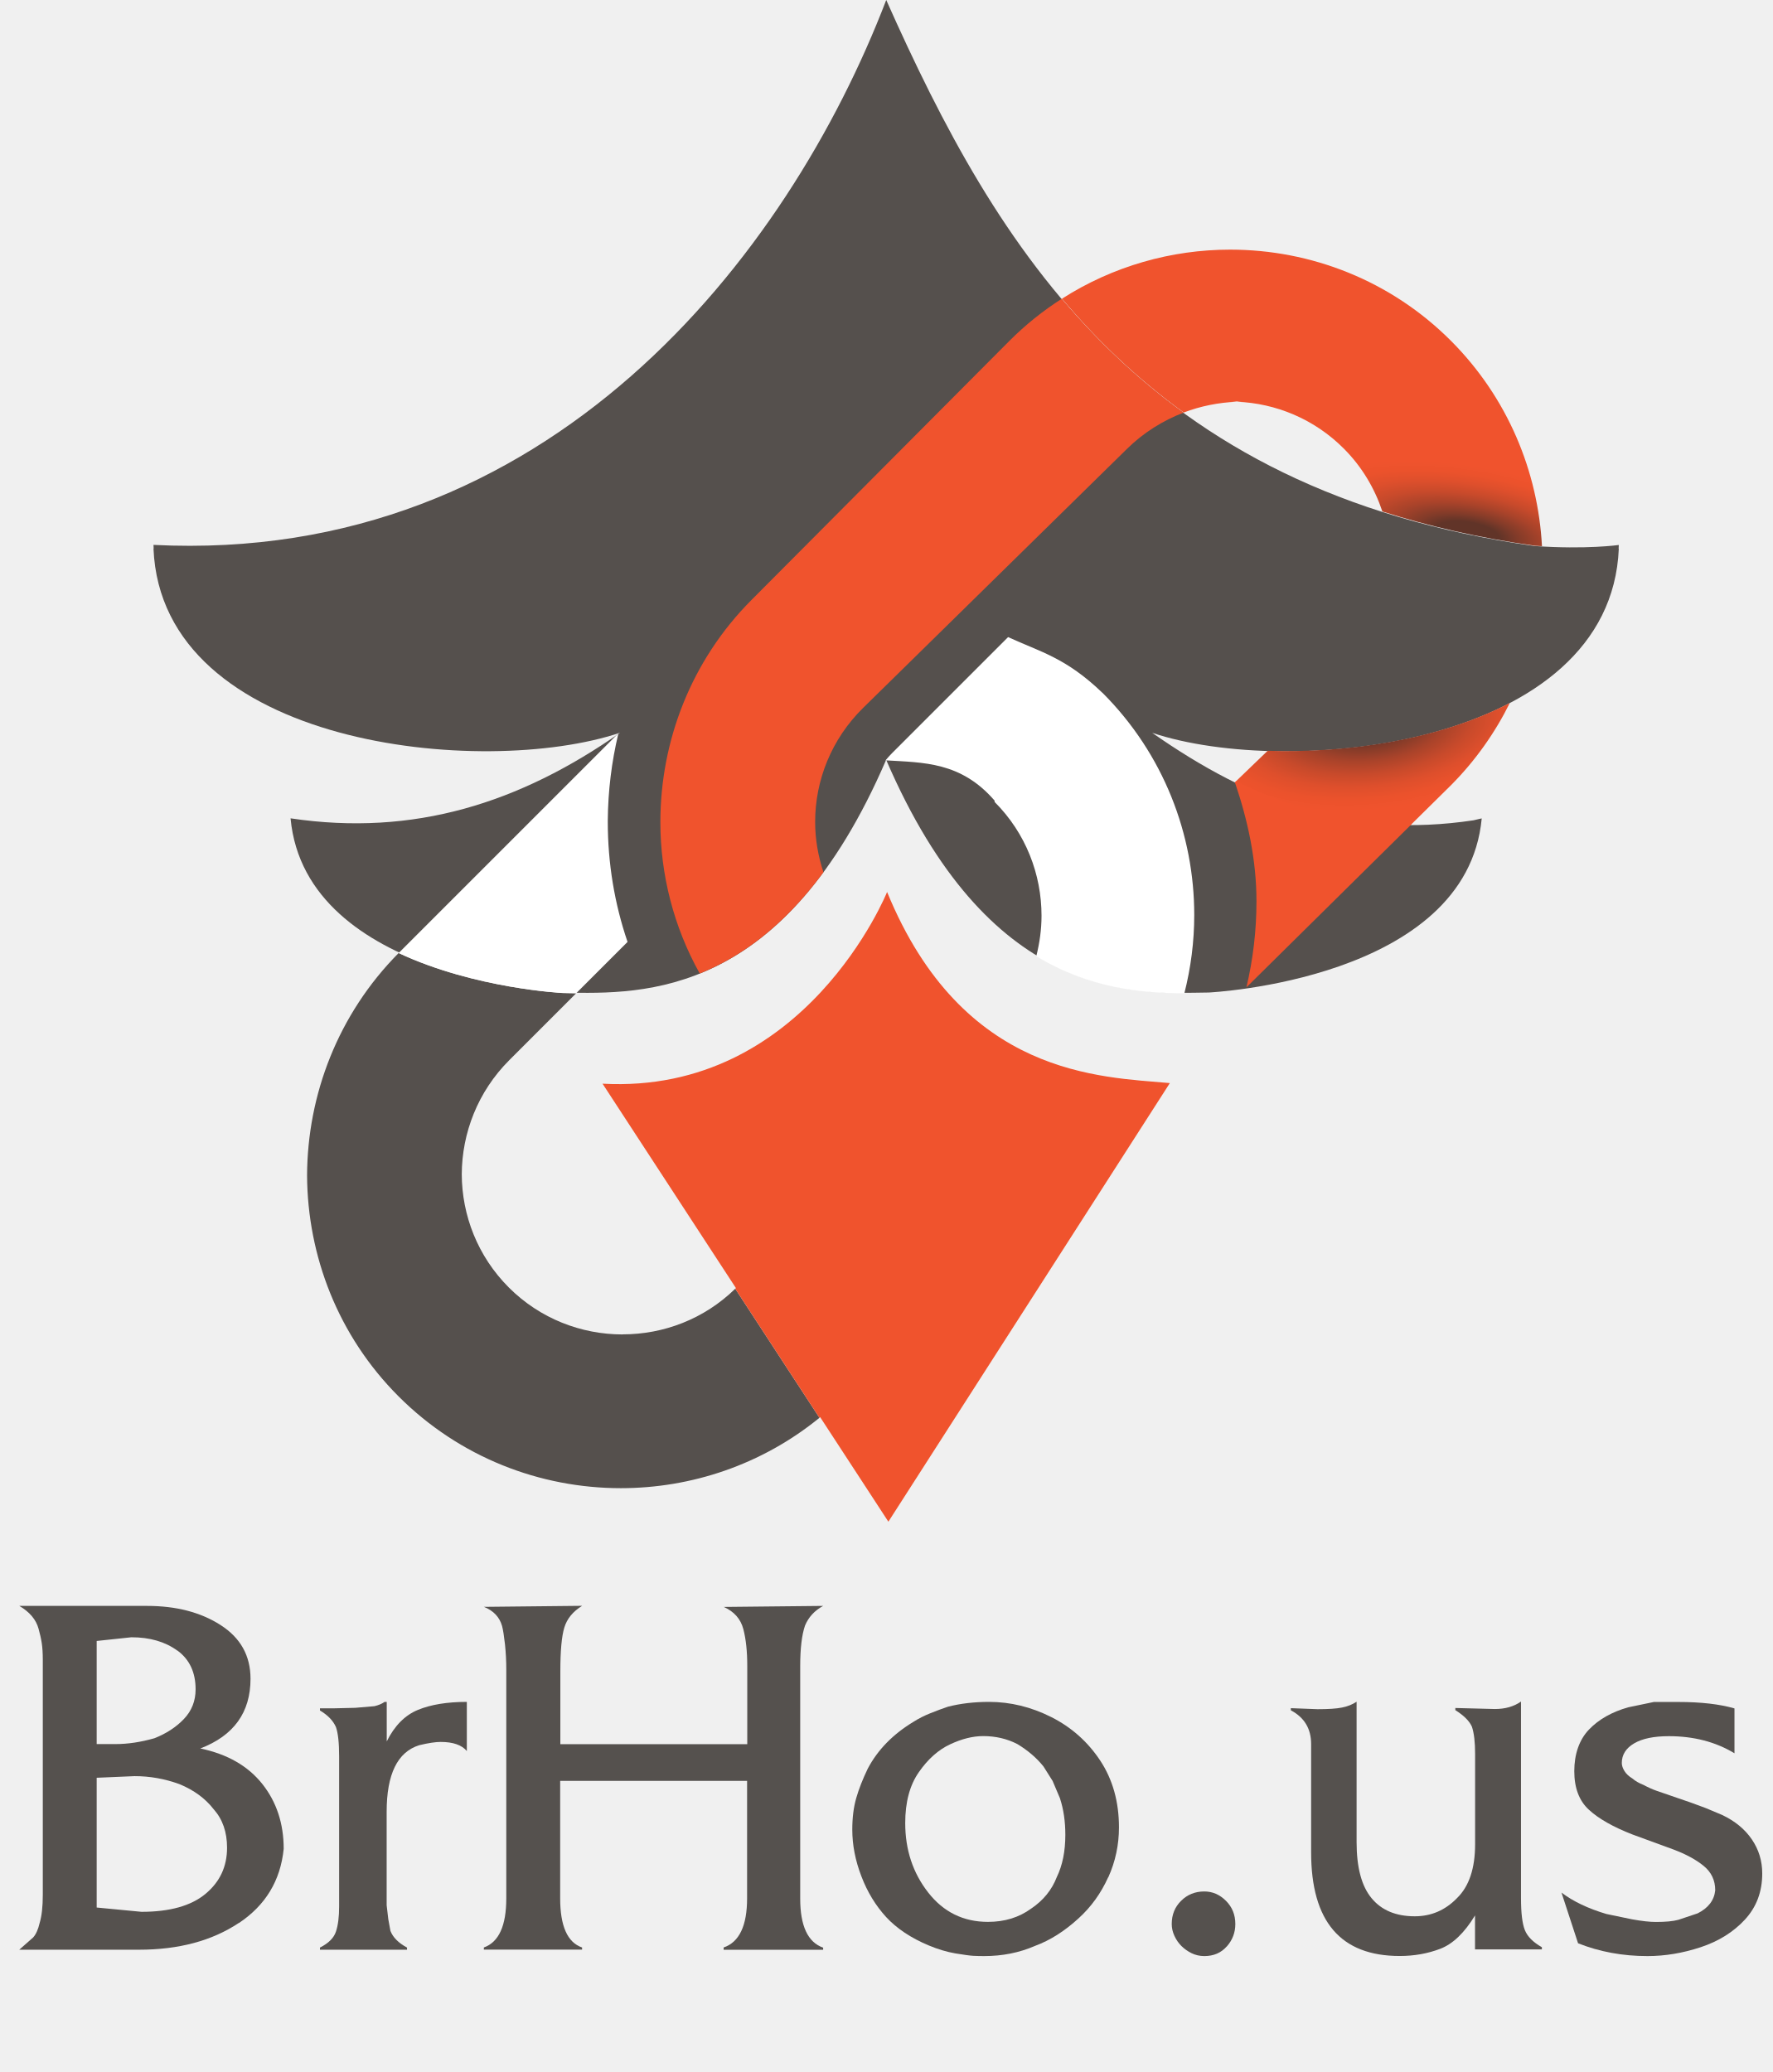
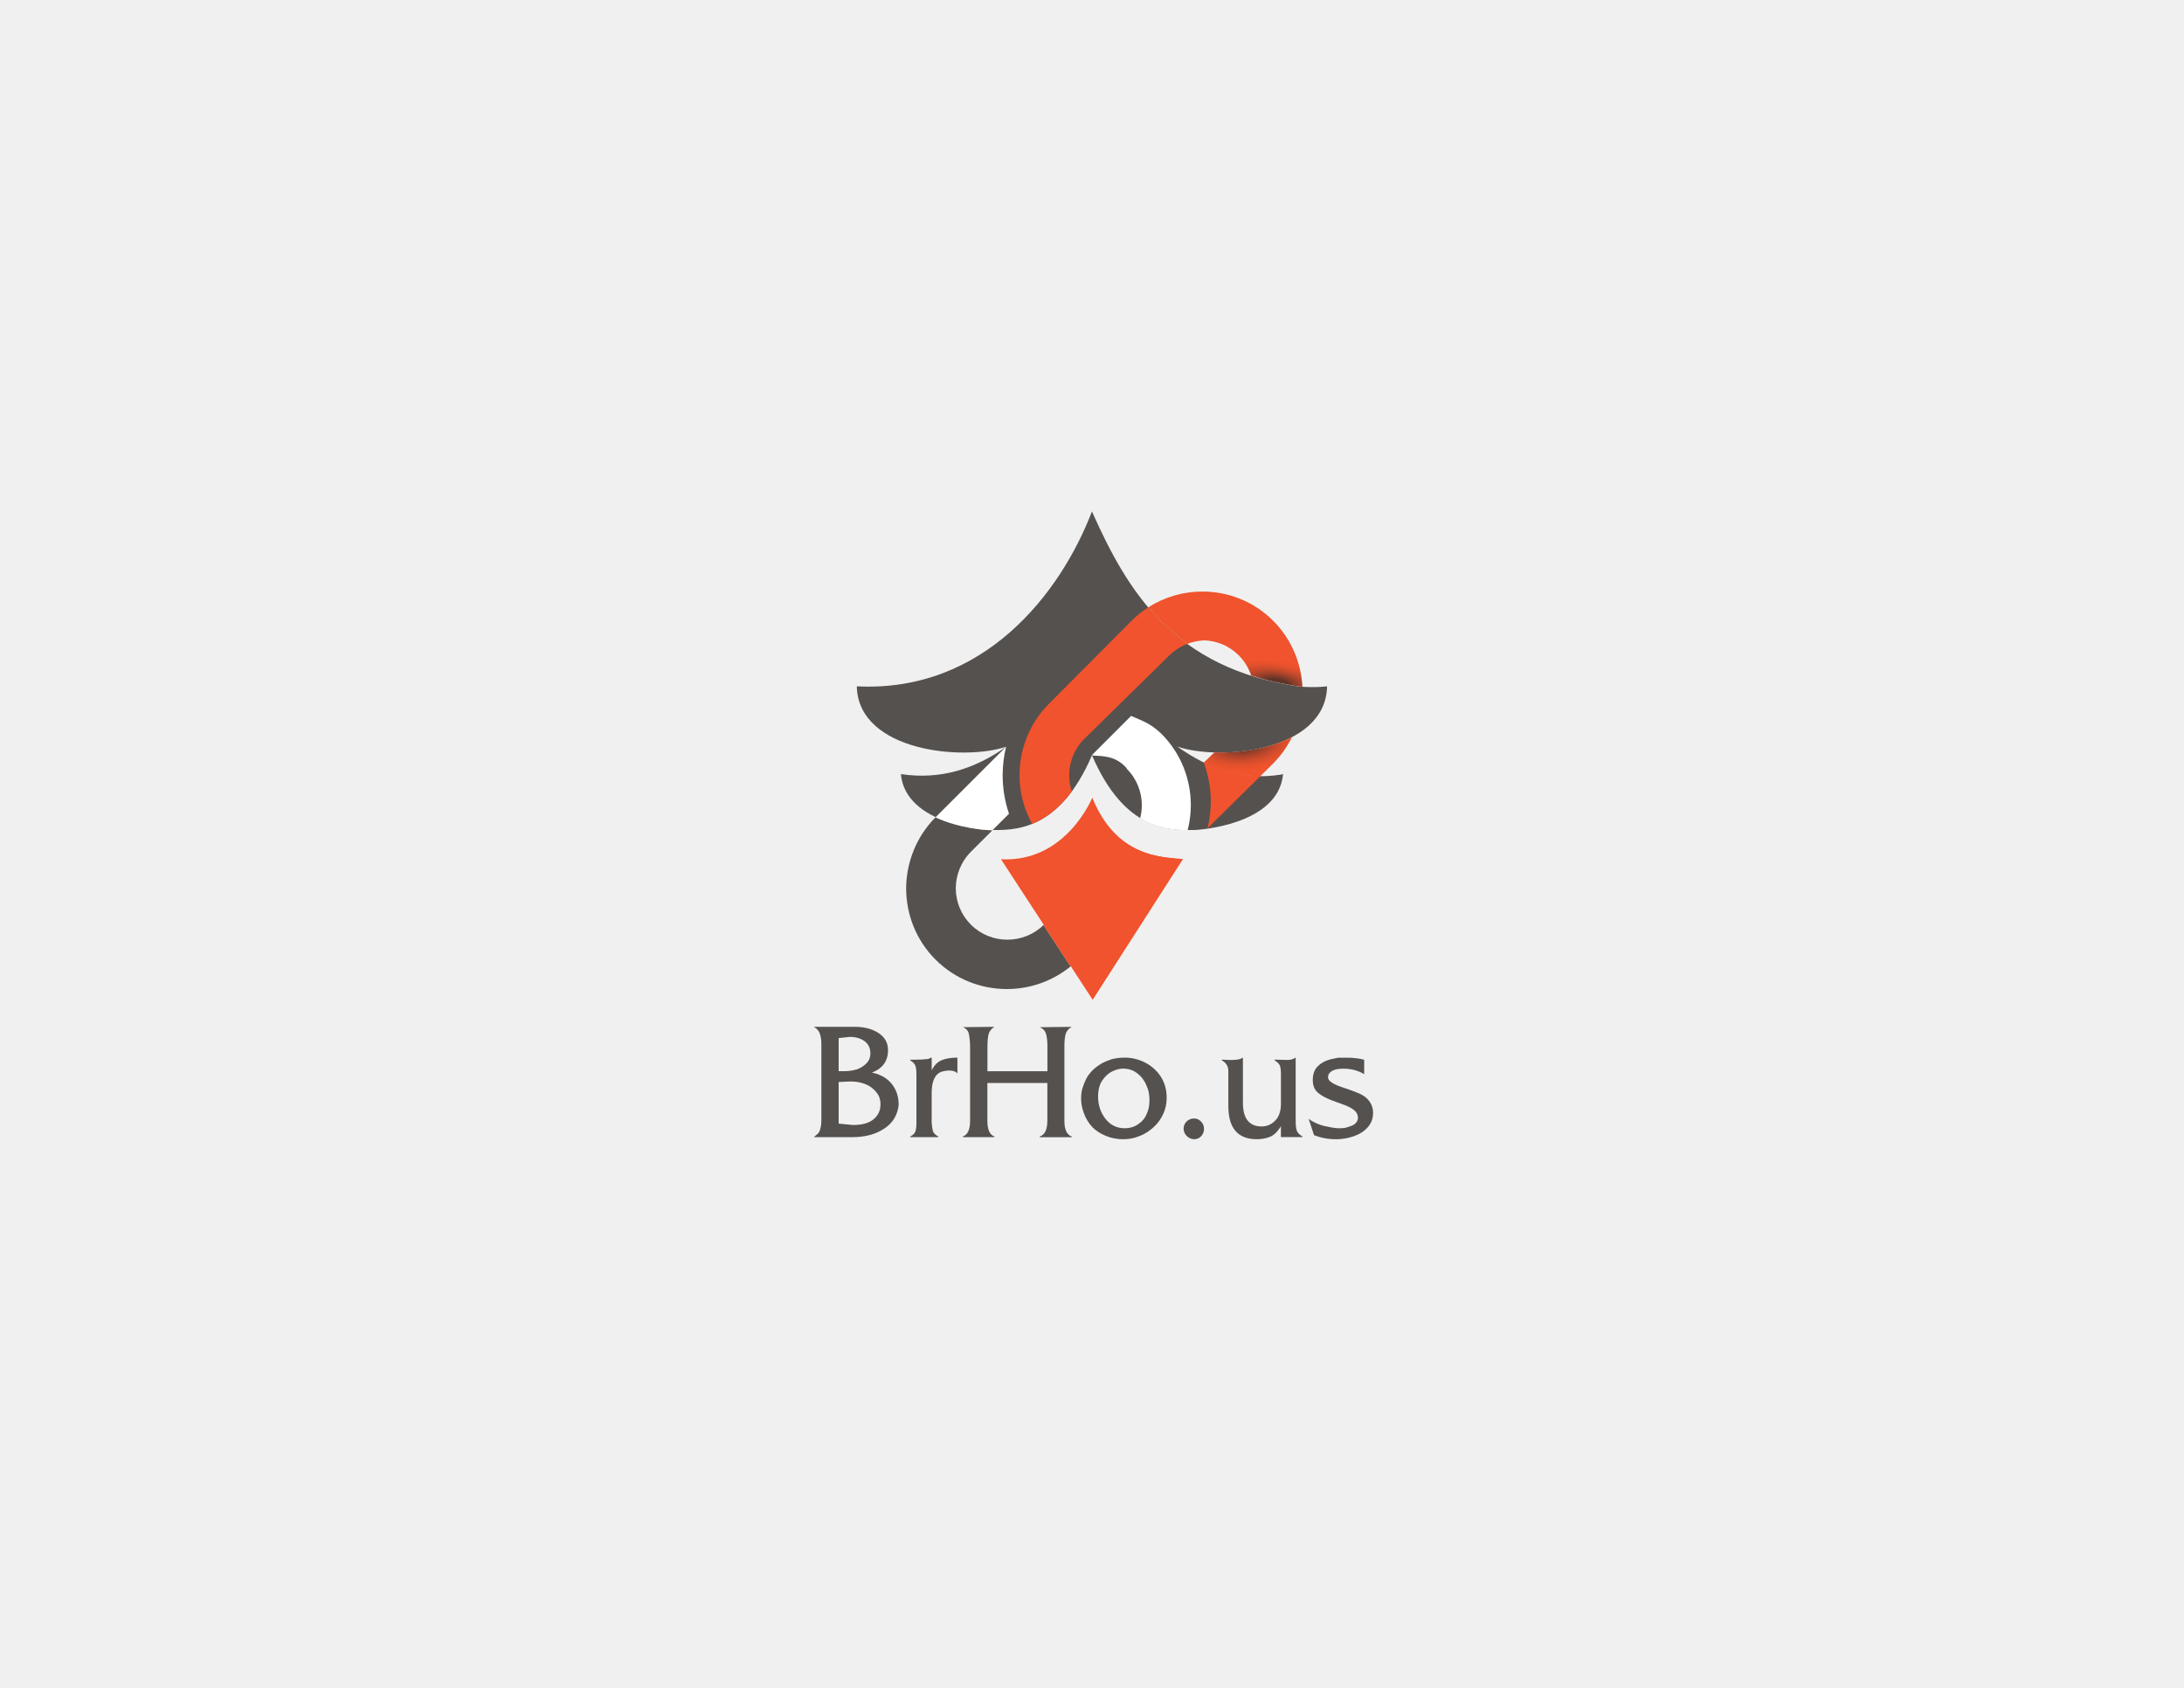
- <svg xmlns="http://www.w3.org/2000/svg" id="b" viewBox="0 0 206.24 241.12">
+ <svg xmlns="http://www.w3.org/2000/svg" id="a" viewBox="0 0 792 612">
  <defs>
-     <style>.f{fill:url(#d);}.f,.g,.h,.i,.j{fill-rule:evenodd;}.f,.g,.h,.i,.j,.k,.l,.m{stroke-width:0px;}.g{fill:url(#e);}.h,.k{fill:#55504d;}.i{fill:#fff;}.j,.m{fill:#f0532d;}.l{fill:#55514e;}</style>
-     <radialGradient id="d" cx="159.51" cy="83.93" fx="159.51" fy="83.93" r="11.82" gradientTransform="translate(314.34 -90.31) rotate(84.81) scale(1 2.03)" gradientUnits="userSpaceOnUse">
+     <radialGradient id="l" cx="452.39" cy="269.37" r="11.82" fx="452.39" fy="269.37" gradientTransform="matrix(.09046 .9959 -2.02168 .18363 954.7 -230.54)" gradientUnits="userSpaceOnUse">
      <stop offset=".17" stop-color="#613428" />
      <stop offset=".26" stop-color="#823b29" />
      <stop offset=".39" stop-color="#a9432a" />
      <stop offset=".52" stop-color="#c84a2b" />
      <stop offset=".64" stop-color="#de4f2c" />
      <stop offset=".76" stop-color="#eb522c" />
      <stop offset=".87" stop-color="#f0532d" />
    </radialGradient>
-     <radialGradient id="e" cx="170.91" cy="62.2" fx="170.91" fy="62.2" r="11.92" gradientTransform="translate(-17.88 204.24) rotate(-80.62) scale(1 2.62)" gradientUnits="userSpaceOnUse">
+     <radialGradient id="n" cx="463.79" cy="247.64" r="11.92" fx="463.79" fy="247.64" gradientTransform="rotate(-80.62 226.971 448.537) scale(1 2.62)" gradientUnits="userSpaceOnUse">
      <stop offset=".12" stop-color="#613428" />
      <stop offset=".19" stop-color="#823b29" />
      <stop offset=".29" stop-color="#a9432a" />
      <stop offset=".39" stop-color="#c84a2b" />
      <stop offset=".49" stop-color="#de4f2c" />
      <stop offset=".58" stop-color="#eb522c" />
      <stop offset=".67" stop-color="#f0532d" />
    </radialGradient>
+     <style>
+       .y,.z{fill-rule:evenodd}
+       .ab,.y,.z{stroke-width:0}
+       .y{fill:#fff}
+       .z{fill:#f0532d}
+       .ab{fill:#55514e}
+       .light .y{fill:#fff}
+       .light .ab{fill:#55514e}
+       .dark .y{fill:#55514e}
+       .dark .ab{fill:#fff}
+     </style>
  </defs>
-   <g id="c">
-     <path class="l" d="M27.78,223.78c-3.11,2.07-6.98,3.11-11.62,3.11H2.24l1.62-1.43c.33-.37.58-.93.75-1.67.25-.83.37-1.92.37-3.29v-27.36c0-.74-.04-1.39-.12-1.92-.08-.54-.21-1.1-.37-1.67-.29-1.08-1.04-1.96-2.24-2.67h14.85c3.4,0,6.25.74,8.57,2.23s3.48,3.57,3.48,6.25c0,3.92-1.95,6.62-5.84,8.11,3.15.66,5.55,2.04,7.21,4.13,1.66,2.09,2.49,4.61,2.49,7.55-.37,3.69-2.11,6.57-5.22,8.64ZM20.63,192.08c-1.41-1.03-3.19-1.55-5.34-1.55l-4.04.43v12h2.18c1.45,0,2.96-.23,4.54-.68,1.37-.54,2.51-1.28,3.42-2.23.91-.95,1.37-2.1,1.37-3.46,0-1.98-.71-3.48-2.11-4.51ZM24.86,210.54c-.96-1.24-2.28-2.22-3.98-2.92-1.7-.62-3.44-.93-5.22-.93l-4.41.19v15.1l5.22.5c3.27,0,5.75-.69,7.43-2.08,1.68-1.39,2.52-3.18,2.52-5.38,0-1.82-.52-3.31-1.55-4.47Z" />
-     <path class="l" d="M51.27,202.71c-.58,0-1.41.12-2.49.38-2.53.79-3.79,3.37-3.79,7.75v10.87l.19,1.62.25,1.37c.29.75.93,1.4,1.93,1.94v.25h-10.13v-.25c.99-.5,1.62-1.12,1.86-1.86.25-.75.37-1.72.37-2.92v-17.46c0-1.57-.12-2.71-.37-3.42-.33-.75-.95-1.39-1.86-1.93v-.25h1.55l2.55-.06,2.24-.19c.5-.12.89-.29,1.18-.5h.25v4.6c.91-1.83,2.12-3.05,3.63-3.67,1.51-.62,3.41-.93,5.69-.93v5.72c-.58-.7-1.6-1.06-3.04-1.06Z" />
-     <path class="l" d="M84.2,226.88v-.25c1.82-.62,2.73-2.53,2.73-5.72v-13.67h-21.75v13.67c0,3.23.85,5.14,2.55,5.72v.25h-11.43v-.25c1.74-.62,2.61-2.52,2.61-5.71v-26.68c0-.95-.05-1.91-.15-2.88-.11-.97-.22-1.69-.34-2.14-.29-1.03-.99-1.78-2.11-2.23l11.43-.12c-1.08.66-1.77,1.51-2.08,2.54-.31,1.03-.46,2.72-.46,5.08v8.48h21.75v-9.1c0-1.69-.15-3.13-.46-4.3-.31-1.18-1.07-2.03-2.27-2.57l11.56-.12c-.99.54-1.7,1.3-2.11,2.29-.37,1.08-.56,2.65-.56,4.72v27.05c0,3.18.89,5.09,2.67,5.71v.25h-11.56Z" />
-     <path class="l" d="M128.94,218.47c-.83,1.84-1.97,3.43-3.42,4.75-1.62,1.49-3.31,2.57-5.1,3.23-1.82.79-3.79,1.18-5.9,1.18-.46,0-.88-.01-1.27-.03-.39-.02-1.09-.12-2.08-.28-.99-.17-2.03-.48-3.11-.93-2.07-.87-3.72-1.97-4.94-3.29-1.22-1.33-2.19-2.91-2.89-4.75-.71-1.84-1.06-3.66-1.06-5.44,0-1.37.15-2.59.46-3.67.31-1.08.76-2.21,1.34-3.42,1.16-2.2,2.94-4.02,5.35-5.47.58-.37,1.23-.7,1.96-.99.72-.29,1.4-.54,2.02-.75,1.45-.37,3.04-.56,4.79-.56,2.48,0,4.9.59,7.24,1.77s4.24,2.87,5.69,5.06c1.45,2.2,2.18,4.79,2.18,7.77,0,2.03-.41,3.97-1.24,5.81ZM123.35,209.3l-.87-2.05-1.06-1.68c-.79-.99-1.8-1.86-3.04-2.61-1.2-.62-2.53-.93-3.98-.93-1.2,0-2.49.32-3.85.96-1.37.64-2.58,1.72-3.63,3.23-1.06,1.51-1.59,3.49-1.59,5.93,0,3.11.89,5.8,2.67,8.08,1.78,2.28,4.1,3.42,6.96,3.42,1.95,0,3.62-.52,5.03-1.55,1.41-.95,2.4-2.17,2.98-3.67.66-1.37.99-3,.99-4.91,0-1.57-.21-2.98-.62-4.23Z" />
-     <path class="l" d="M142.74,226.51c-.66.75-1.53,1.12-2.61,1.12-.54,0-1.04-.12-1.49-.34-.46-.23-.85-.51-1.18-.84-.33-.33-.6-.72-.81-1.18-.21-.46-.31-.91-.31-1.37,0-1.08.36-1.98,1.09-2.7.72-.72,1.62-1.09,2.7-1.09.95,0,1.79.36,2.52,1.09s1.09,1.63,1.09,2.7c0,.99-.33,1.86-.99,2.61Z" />
-     <path class="l" d="M171.63,226.88v-3.98c-1.23,2.03-2.58,3.32-4.04,3.88-1.46.56-3.04.84-4.72.84-6.88,0-10.31-4.02-10.31-12.06v-12.61c0-1.78-.79-3.09-2.36-3.92v-.25l3.11.12c1.24,0,2.19-.06,2.83-.19.64-.12,1.21-.35,1.71-.68v16.34c0,2.94.58,5.12,1.74,6.52,1.16,1.41,2.84,2.11,5.03,2.11,1.9,0,3.54-.7,4.91-2.11,1.41-1.37,2.11-3.46,2.11-6.28v-10.5c0-1.37-.12-2.42-.37-3.17-.29-.66-.93-1.3-1.93-1.93v-.25l4.6.12c1.2,0,2.22-.29,3.04-.87v22.87c0,1.74.15,2.98.45,3.73.3.75.96,1.41,1.98,1.99v.25h-7.77Z" />
-     <path class="l" d="M203.04,223.38c-1.35,1.46-3.07,2.53-5.16,3.22s-4.15,1.03-6.18,1.03c-2.9,0-5.59-.5-8.08-1.49l-1.93-5.9c1.37,1.04,3.11,1.86,5.22,2.49l2.98.62c1.16.21,2.09.31,2.79.31,1.12,0,1.99-.08,2.61-.25l2.24-.75c1.24-.62,1.93-1.52,2.05-2.68,0-1.17-.45-2.11-1.34-2.84-.89-.73-2.06-1.36-3.51-1.91l-4.78-1.75c-2.24-.87-3.93-1.83-5.06-2.87-1.14-1.04-1.71-2.54-1.71-4.5s.57-3.65,1.71-4.84c1.14-1.19,2.66-2.05,4.57-2.59l2.98-.62h2.86c2.61,0,4.79.25,6.52.75v5.22c-2.2-1.33-4.74-1.99-7.64-1.99-1.74,0-3.09.28-4.04.84-.95.56-1.43,1.32-1.43,2.28,0,.29.1.6.31.94s.52.62.93.87c.33.29.77.54,1.3.75.54.29,1.06.52,1.55.69l3.98,1.37,1.68.62,1.93.81c1.49.71,2.64,1.65,3.45,2.84.81,1.19,1.21,2.51,1.21,3.97,0,2.12-.67,3.91-2.02,5.37Z" />
-     <path class="m" d="M103.22,103.8s-9.49,23.6-33.11,22.31l33.26,50.97,32.75-51.04c-8.02-.73-24.08-.73-32.9-22.24Z" />
-     <path class="k" d="M33.81,95.24c1.76,18.83,31.76,20.26,31.76,20.26,9.49.2,25.65.54,37.54-27.08,11.92,27.63,28.03,27.26,37.54,27.08,0,0,30-1.43,31.76-20.26,0,0-.28.05-.96.22.02-.05,0,0,0,0-14.37,2.15-25.73-2.03-37.38-10.18,15.9,5.33,53.32,1.67,54.29-21.43,0,0-.01,0-.02,0,0-.15.02-.29.02-.43,0,0-3.76.54-9.81.12C132.84,57.1,116.07,29.06,103.12,0c-11.45,29.89-39.34,65.72-85.26,63.41,0,.15.01.29.02.43,0,0-.01,0-.02,0,.97,23.1,38.39,26.76,54.29,21.43-11.66,8.16-23.96,12.11-38.34,9.96Z" />
-     <path class="f" d="M147.51,87.36l-3.79,3.65c6.45,3.18,13.08,4.97,20.44,4.98l4.69-4.63c2.85-2.87,5.12-6.11,6.83-9.56-8.14,4.25-18.86,5.87-28.17,5.57Z" />
-     <path class="g" d="M137.72,48.01c1.99-.76,4.08-1.17,6.19-1.26-.25,0-.49-.04-.74-.04h1.5c-.25,0-.5.03-.76.04,4.52.18,9.01,1.99,12.47,5.47h0c2.11,2.12,3.58,4.63,4.47,7.3,5.39,1.72,11.27,3.08,17.75,3.99.28.02.55.03.82.05-.46-8.69-3.98-17.26-10.56-23.87h0c-7.05-7.08-16.36-10.63-25.68-10.64h-.02s-.03,0-.03,0c-6.82,0-13.64,1.92-19.56,5.71,4.09,4.85,8.75,9.32,14.17,13.25Z" />
-     <path class="j" d="M143.83,90.91l-.14.13c1.51,4.43,2.51,9.06,2.51,13.85,0,3.4-.4,6.76-1.17,10.01l19.24-19.01c-7.36,0-14-1.8-20.44-4.98Z" />
-     <path class="j" d="M95.82,101.52c-.63-1.9-.97-3.87-.97-5.84v-.05c0-4.79,1.87-9.61,5.6-13.27l30.69-30.13c1.93-1.9,4.18-3.29,6.57-4.21-5.42-3.93-10.07-8.4-14.17-13.25-2.17,1.39-4.23,3.03-6.12,4.93l-29.99,30.13c-7.05,7.08-10.58,16.44-10.59,25.81v.05c0,6.08,1.54,12.15,4.58,17.6,4.74-1.91,9.69-5.4,14.38-11.76Z" />
-     <path class="h" d="M72.46,155.29c-4.81,0-9.61-1.82-13.25-5.46h0c-3.64-3.64-5.46-8.41-5.48-13.17,0,.02,0,.04,0,.06v-.12s0,.04,0,.06c.02-4.8,1.86-9.62,5.53-13.29l7.79-7.79c-.54,0-1.07-.02-1.57-.03,0,0-10.23-.49-19.09-4.65-7.06,7.12-10.62,16.49-10.66,25.89.05,9.34,3.59,18.65,10.65,25.71h0c7.12,7.12,16.49,10.68,25.86,10.68,8.2,0,16.41-2.73,23.11-8.19l-9.8-15.02c-3.62,3.54-8.35,5.31-13.09,5.31Z" />
-     <path class="j" d="M128.27,132.34c1.99-1.99,3.69-4.17,5.12-6.46-4.96-.42-11.7-1.25-18.04-5.69l-29.64,29.64c-.05.05-.11.09-.16.14l9.8,15.02c.95-.77,1.87-1.6,2.75-2.49l30.17-30.17Z" />
-     <path class="i" d="M128.27,80.62h0c-4.27-4.1-7.19-4.74-10.97-6.48l-13.51,13.51c-.26.27-.52.54-.75.83,4.41.27,8.76.15,12.69,4.69v.15c3.64,3.64,5.46,8.44,5.46,13.25,0,1.58-.22,3.16-.61,4.7,6.23,3.79,12.33,4.31,17.23,4.32.76-2.99,1.15-6.05,1.15-9.11,0-9.37-3.56-18.74-10.68-25.86Z" />
-     <path class="i" d="M70.72,95.64v-.18c.03-3.41.44-6.78,1.22-10.05-.06.04-.12.08-.19.13l-25.26,25.26s-.07.08-.11.11c8.86,4.15,19.09,4.65,19.09,4.65.5.01,1.03.02,1.57.03l5.98-5.98c-1.52-4.45-2.3-9.17-2.3-13.97Z" />
+   <g id="b">
+     <path id="c" d="M320.66 409.22c-3.11 2.07-6.98 3.11-11.62 3.11h-13.92l1.62-1.43c.33-.37.58-.93.75-1.67.25-.83.37-1.92.37-3.29v-27.36c0-.74-.04-1.39-.12-1.92-.08-.54-.21-1.1-.37-1.67-.29-1.08-1.04-1.96-2.24-2.67h14.85c3.4 0 6.25.74 8.57 2.23s3.48 3.57 3.48 6.25c0 3.92-1.95 6.62-5.84 8.11 3.15.66 5.55 2.04 7.21 4.13 1.66 2.09 2.49 4.61 2.49 7.55-.37 3.69-2.11 6.57-5.22 8.64Zm-7.15-31.7c-1.41-1.03-3.19-1.55-5.34-1.55l-4.04.43v12h2.18c1.45 0 2.96-.23 4.54-.68 1.37-.54 2.51-1.28 3.42-2.23.91-.95 1.37-2.1 1.37-3.46 0-1.98-.71-3.48-2.11-4.51Zm4.23 18.46c-.96-1.24-2.28-2.22-3.98-2.92-1.7-.62-3.44-.93-5.22-.93l-4.41.19v15.1l5.22.5c3.27 0 5.75-.69 7.43-2.08 1.68-1.39 2.52-3.18 2.52-5.38 0-1.82-.52-3.31-1.55-4.47Z" class="ab" />
+     <path id="d" d="M344.14 388.15c-.58 0-1.41.12-2.49.38-2.53.79-3.79 3.37-3.79 7.75v10.87l.19 1.62.25 1.37c.29.75.93 1.4 1.93 1.94v.25H330.1v-.25c.99-.5 1.62-1.12 1.86-1.86.25-.75.37-1.72.37-2.92v-17.46c0-1.57-.12-2.71-.37-3.42-.33-.75-.95-1.39-1.86-1.93v-.25h1.55l2.55-.06 2.24-.19c.5-.12.89-.29 1.18-.5h.25v4.6c.91-1.83 2.12-3.05 3.63-3.67 1.51-.62 3.41-.93 5.69-.93v5.72c-.58-.7-1.6-1.06-3.04-1.06Z" class="ab" />
+     <path id="e" d="M377.08 412.33v-.25c1.82-.62 2.73-2.53 2.73-5.72v-13.67h-21.75v13.67c0 3.23.85 5.14 2.55 5.72v.25h-11.43v-.25c1.74-.62 2.61-2.52 2.61-5.71v-26.68c0-.95-.05-1.91-.15-2.88-.11-.97-.22-1.69-.34-2.14-.29-1.03-.99-1.78-2.11-2.23l11.43-.12c-1.08.66-1.77 1.51-2.08 2.54-.31 1.03-.46 2.72-.46 5.08v8.48h21.75v-9.1c0-1.69-.15-3.13-.46-4.3-.31-1.18-1.07-2.03-2.27-2.57l11.56-.12c-.99.54-1.7 1.3-2.11 2.29-.37 1.08-.56 2.65-.56 4.72v27.05c0 3.18.89 5.09 2.67 5.71v.25H377.1Z" class="ab" />
+     <path id="f" d="M421.82 403.91c-.83 1.84-1.97 3.43-3.42 4.75-1.62 1.49-3.31 2.57-5.1 3.23-1.82.79-3.79 1.18-5.9 1.18-.46 0-.88-.01-1.27-.03-.39-.02-1.09-.12-2.08-.28-.99-.17-2.03-.48-3.11-.93-2.07-.87-3.72-1.97-4.94-3.29-1.22-1.33-2.19-2.91-2.89-4.75-.71-1.84-1.06-3.66-1.06-5.44 0-1.37.15-2.59.46-3.67.31-1.08.76-2.21 1.34-3.42 1.16-2.2 2.94-4.02 5.35-5.47.58-.37 1.23-.7 1.96-.99.72-.29 1.4-.54 2.02-.75 1.45-.37 3.04-.56 4.79-.56 2.48 0 4.9.59 7.24 1.77s4.24 2.87 5.69 5.06c1.45 2.2 2.18 4.79 2.18 7.77 0 2.03-.41 3.97-1.24 5.81Zm-5.59-9.17-.87-2.05-1.06-1.68c-.79-.99-1.8-1.86-3.04-2.61-1.2-.62-2.53-.93-3.98-.93-1.2 0-2.49.32-3.85.96-1.37.64-2.58 1.72-3.63 3.23-1.06 1.51-1.59 3.49-1.59 5.93 0 3.11.89 5.8 2.67 8.08 1.78 2.28 4.1 3.42 6.96 3.42 1.95 0 3.62-.52 5.03-1.55 1.41-.95 2.4-2.17 2.98-3.67.66-1.37.99-3 .99-4.91 0-1.57-.21-2.98-.62-4.23Z" class="ab" />
+     <path id="g" d="M435.62 411.95c-.66.75-1.53 1.12-2.61 1.12-.54 0-1.04-.12-1.49-.34-.46-.23-.85-.51-1.18-.84-.33-.33-.6-.72-.81-1.18-.21-.46-.31-.91-.31-1.37 0-1.08.36-1.98 1.09-2.7.72-.72 1.62-1.09 2.7-1.09.95 0 1.79.36 2.52 1.09s1.09 1.63 1.09 2.7c0 .99-.33 1.86-.99 2.61Z" class="ab" />
+     <path id="h" d="M464.51 412.33v-3.98c-1.23 2.03-2.58 3.32-4.04 3.88s-3.04.84-4.72.84c-6.88 0-10.31-4.02-10.31-12.06V388.4c0-1.78-.79-3.09-2.36-3.92v-.25l3.11.12c1.24 0 2.19-.06 2.83-.19.64-.12 1.21-.35 1.71-.68v16.34c0 2.94.58 5.12 1.74 6.52 1.16 1.41 2.84 2.11 5.03 2.11 1.9 0 3.54-.7 4.91-2.11 1.41-1.37 2.11-3.46 2.11-6.28v-10.5c0-1.37-.12-2.42-.37-3.17-.29-.66-.93-1.3-1.93-1.93v-.25l4.6.12c1.2 0 2.22-.29 3.04-.87v22.87c0 1.74.15 2.98.45 3.73.3.75.96 1.41 1.98 1.99v.25h-7.77Z" class="ab" />
+     <path id="i" d="M495.92 408.83c-1.35 1.46-3.07 2.53-5.16 3.22s-4.15 1.03-6.18 1.03c-2.9 0-5.59-.5-8.08-1.49l-1.93-5.9c1.37 1.04 3.11 1.86 5.22 2.49l2.98.62c1.16.21 2.09.31 2.79.31 1.12 0 1.99-.08 2.61-.25l2.24-.75c1.24-.62 1.93-1.52 2.05-2.68 0-1.17-.45-2.11-1.34-2.84-.89-.73-2.06-1.36-3.51-1.91l-4.78-1.75c-2.24-.87-3.93-1.83-5.06-2.87-1.14-1.04-1.71-2.54-1.71-4.5s.57-3.65 1.71-4.84c1.14-1.19 2.66-2.05 4.57-2.59l2.98-.62h2.86c2.61 0 4.79.25 6.52.75v5.22c-2.2-1.33-4.74-1.99-7.64-1.99-1.74 0-3.09.28-4.04.84-.95.56-1.43 1.32-1.43 2.28 0 .29.1.6.31.94s.52.62.93.87c.33.29.77.54 1.3.75.54.29 1.06.52 1.55.69l3.98 1.37 1.68.62 1.93.81c1.49.71 2.64 1.65 3.45 2.84s1.21 2.51 1.21 3.97c0 2.12-.67 3.91-2.02 5.37Z" class="ab" />
  </g>
+   <path id="j" d="M396.1 289.24s-9.49 23.6-33.11 22.31l33.26 50.97L429 311.48c-8.02-.73-24.08-.73-32.9-22.24Z" class="z" style="stroke-width:0" />
+   <path id="k" d="M326.69 280.68c1.76 18.83 31.76 20.26 31.76 20.26 9.49.2 25.65.54 37.54-27.08 11.92 27.63 28.03 27.26 37.54 27.08 0 0 30-1.43 31.76-20.26 0 0-.28.05-.96.22.02-.05 0 0 0 0-14.37 2.15-25.73-2.03-37.38-10.18 15.9 5.33 53.32 1.67 54.29-21.43h-.02c0-.15.02-.29.02-.43 0 0-3.76.54-9.81.12-45.73-6.43-62.5-34.47-75.45-63.53-11.45 29.89-39.34 65.72-85.26 63.41 0 .15.01.29.02.43h-.02c.97 23.1 38.39 26.76 54.29 21.43-11.66 8.16-23.96 12.11-38.34 9.96Z" class="ab" style="stroke-width:0" />
+   <path id="m" d="m440.39 272.8-3.79 3.65c6.45 3.18 13.08 4.97 20.44 4.98l4.69-4.63c2.85-2.87 5.12-6.11 6.83-9.56-8.14 4.25-18.86 5.87-28.17 5.57Z" style="stroke-width:0;fill-rule:evenodd;fill:url(#l)" />
+   <path id="o" d="M430.6 233.45c1.99-.76 4.08-1.17 6.19-1.26-.25 0-.49-.04-.74-.04h1.5c-.25 0-.5.03-.76.04 4.52.18 9.01 1.99 12.47 5.47 2.11 2.12 3.58 4.63 4.47 7.3 5.39 1.72 11.27 3.08 17.75 3.99.28.02.55.03.82.05-.46-8.69-3.98-17.26-10.56-23.87-7.05-7.08-16.36-10.63-25.68-10.64h-.05c-6.82 0-13.64 1.92-19.56 5.71 4.09 4.85 8.75 9.32 14.17 13.25Z" style="fill:url(#n);stroke-width:0;fill-rule:evenodd" />
+   <path id="p" d="m436.71 276.35-.14.13c1.51 4.43 2.51 9.06 2.51 13.85 0 3.4-.4 6.76-1.17 10.01l19.24-19.01c-7.36 0-14-1.8-20.44-4.98Z" class="z" />
+   <path id="q" d="M388.7 286.96c-.63-1.9-.97-3.87-.97-5.84v-.05c0-4.79 1.87-9.61 5.6-13.27l30.69-30.13c1.93-1.9 4.18-3.29 6.57-4.21-5.42-3.93-10.07-8.4-14.17-13.25a36.043 36.043 0 0 0-6.12 4.93l-29.99 30.13c-7.05 7.08-10.58 16.44-10.59 25.81v.05c0 6.08 1.54 12.15 4.58 17.6 4.74-1.91 9.69-5.4 14.38-11.76Z" class="z" />
+   <path id="r" d="M365.33 340.73c-4.81 0-9.61-1.82-13.25-5.46a18.68 18.68 0 0 1-5.48-13.17v.06-.12.06c.02-4.8 1.86-9.62 5.53-13.29l7.79-7.79c-.54 0-1.07-.02-1.57-.03 0 0-10.23-.49-19.09-4.65-7.06 7.12-10.62 16.49-10.66 25.89.05 9.34 3.59 18.65 10.65 25.71 7.12 7.12 16.49 10.68 25.86 10.68 8.2 0 16.41-2.73 23.11-8.19l-9.8-15.02c-3.62 3.54-8.35 5.31-13.09 5.31Z" class="ab" style="stroke-width:0;fill-rule:evenodd" />
+   <path id="s" d="M421.15 317.79c1.99-1.99 3.69-4.17 5.12-6.46-4.96-.42-11.7-1.25-18.04-5.69l-29.64 29.64c-.05.05-.11.09-.16.14l9.8 15.02c.95-.77 1.87-1.6 2.75-2.49l30.17-30.17Z" class="z" />
+   <path id="t" d="M421.15 266.06c-4.27-4.1-7.19-4.74-10.97-6.48l-13.51 13.51c-.26.27-.52.54-.75.83 4.41.27 8.76.15 12.69 4.69v.15c3.64 3.64 5.46 8.44 5.46 13.25 0 1.58-.22 3.16-.61 4.7 6.23 3.79 12.33 4.31 17.23 4.32.76-2.99 1.15-6.05 1.15-9.11 0-9.37-3.56-18.74-10.68-25.86Z" class="y" />
+   <path id="u" d="M363.6 281.08v-.18c.03-3.41.44-6.78 1.22-10.05-.06.04-.12.08-.19.13l-25.26 25.26s-.07.08-.11.11c8.86 4.15 19.09 4.65 19.09 4.65l1.57.03 5.98-5.98c-1.52-4.45-2.3-9.17-2.3-13.97Z" class="y" />
</svg>
